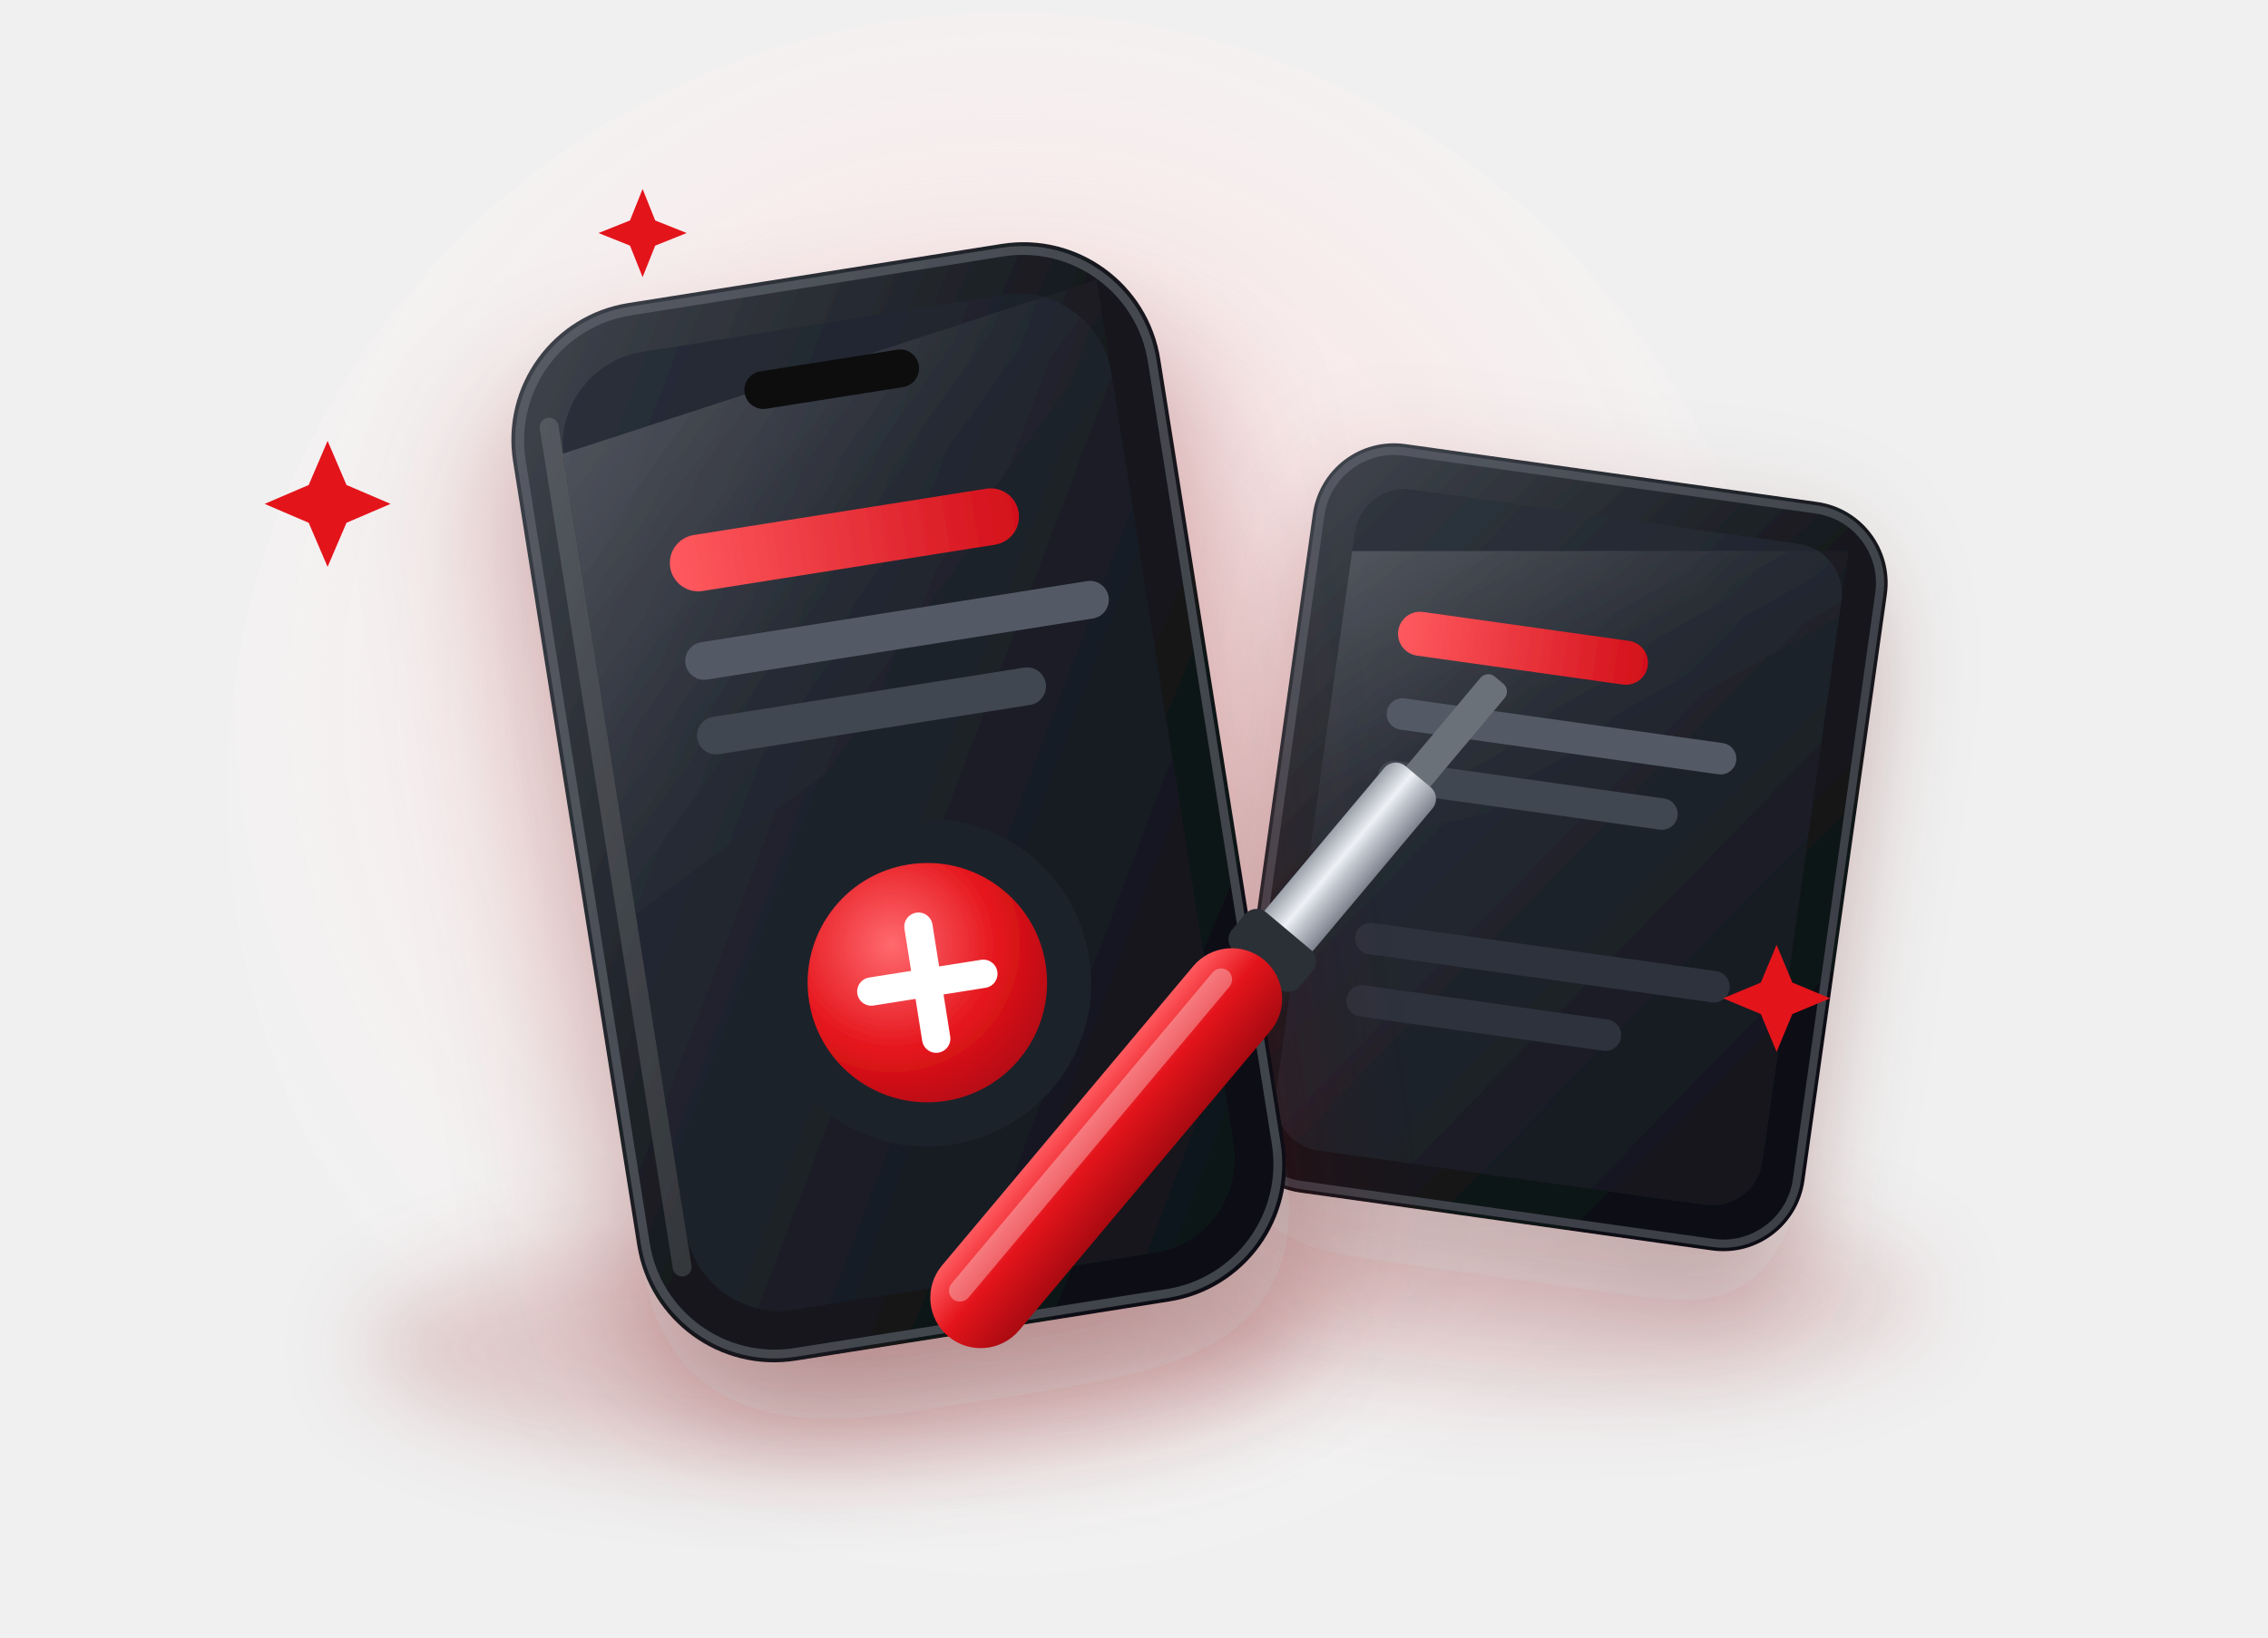
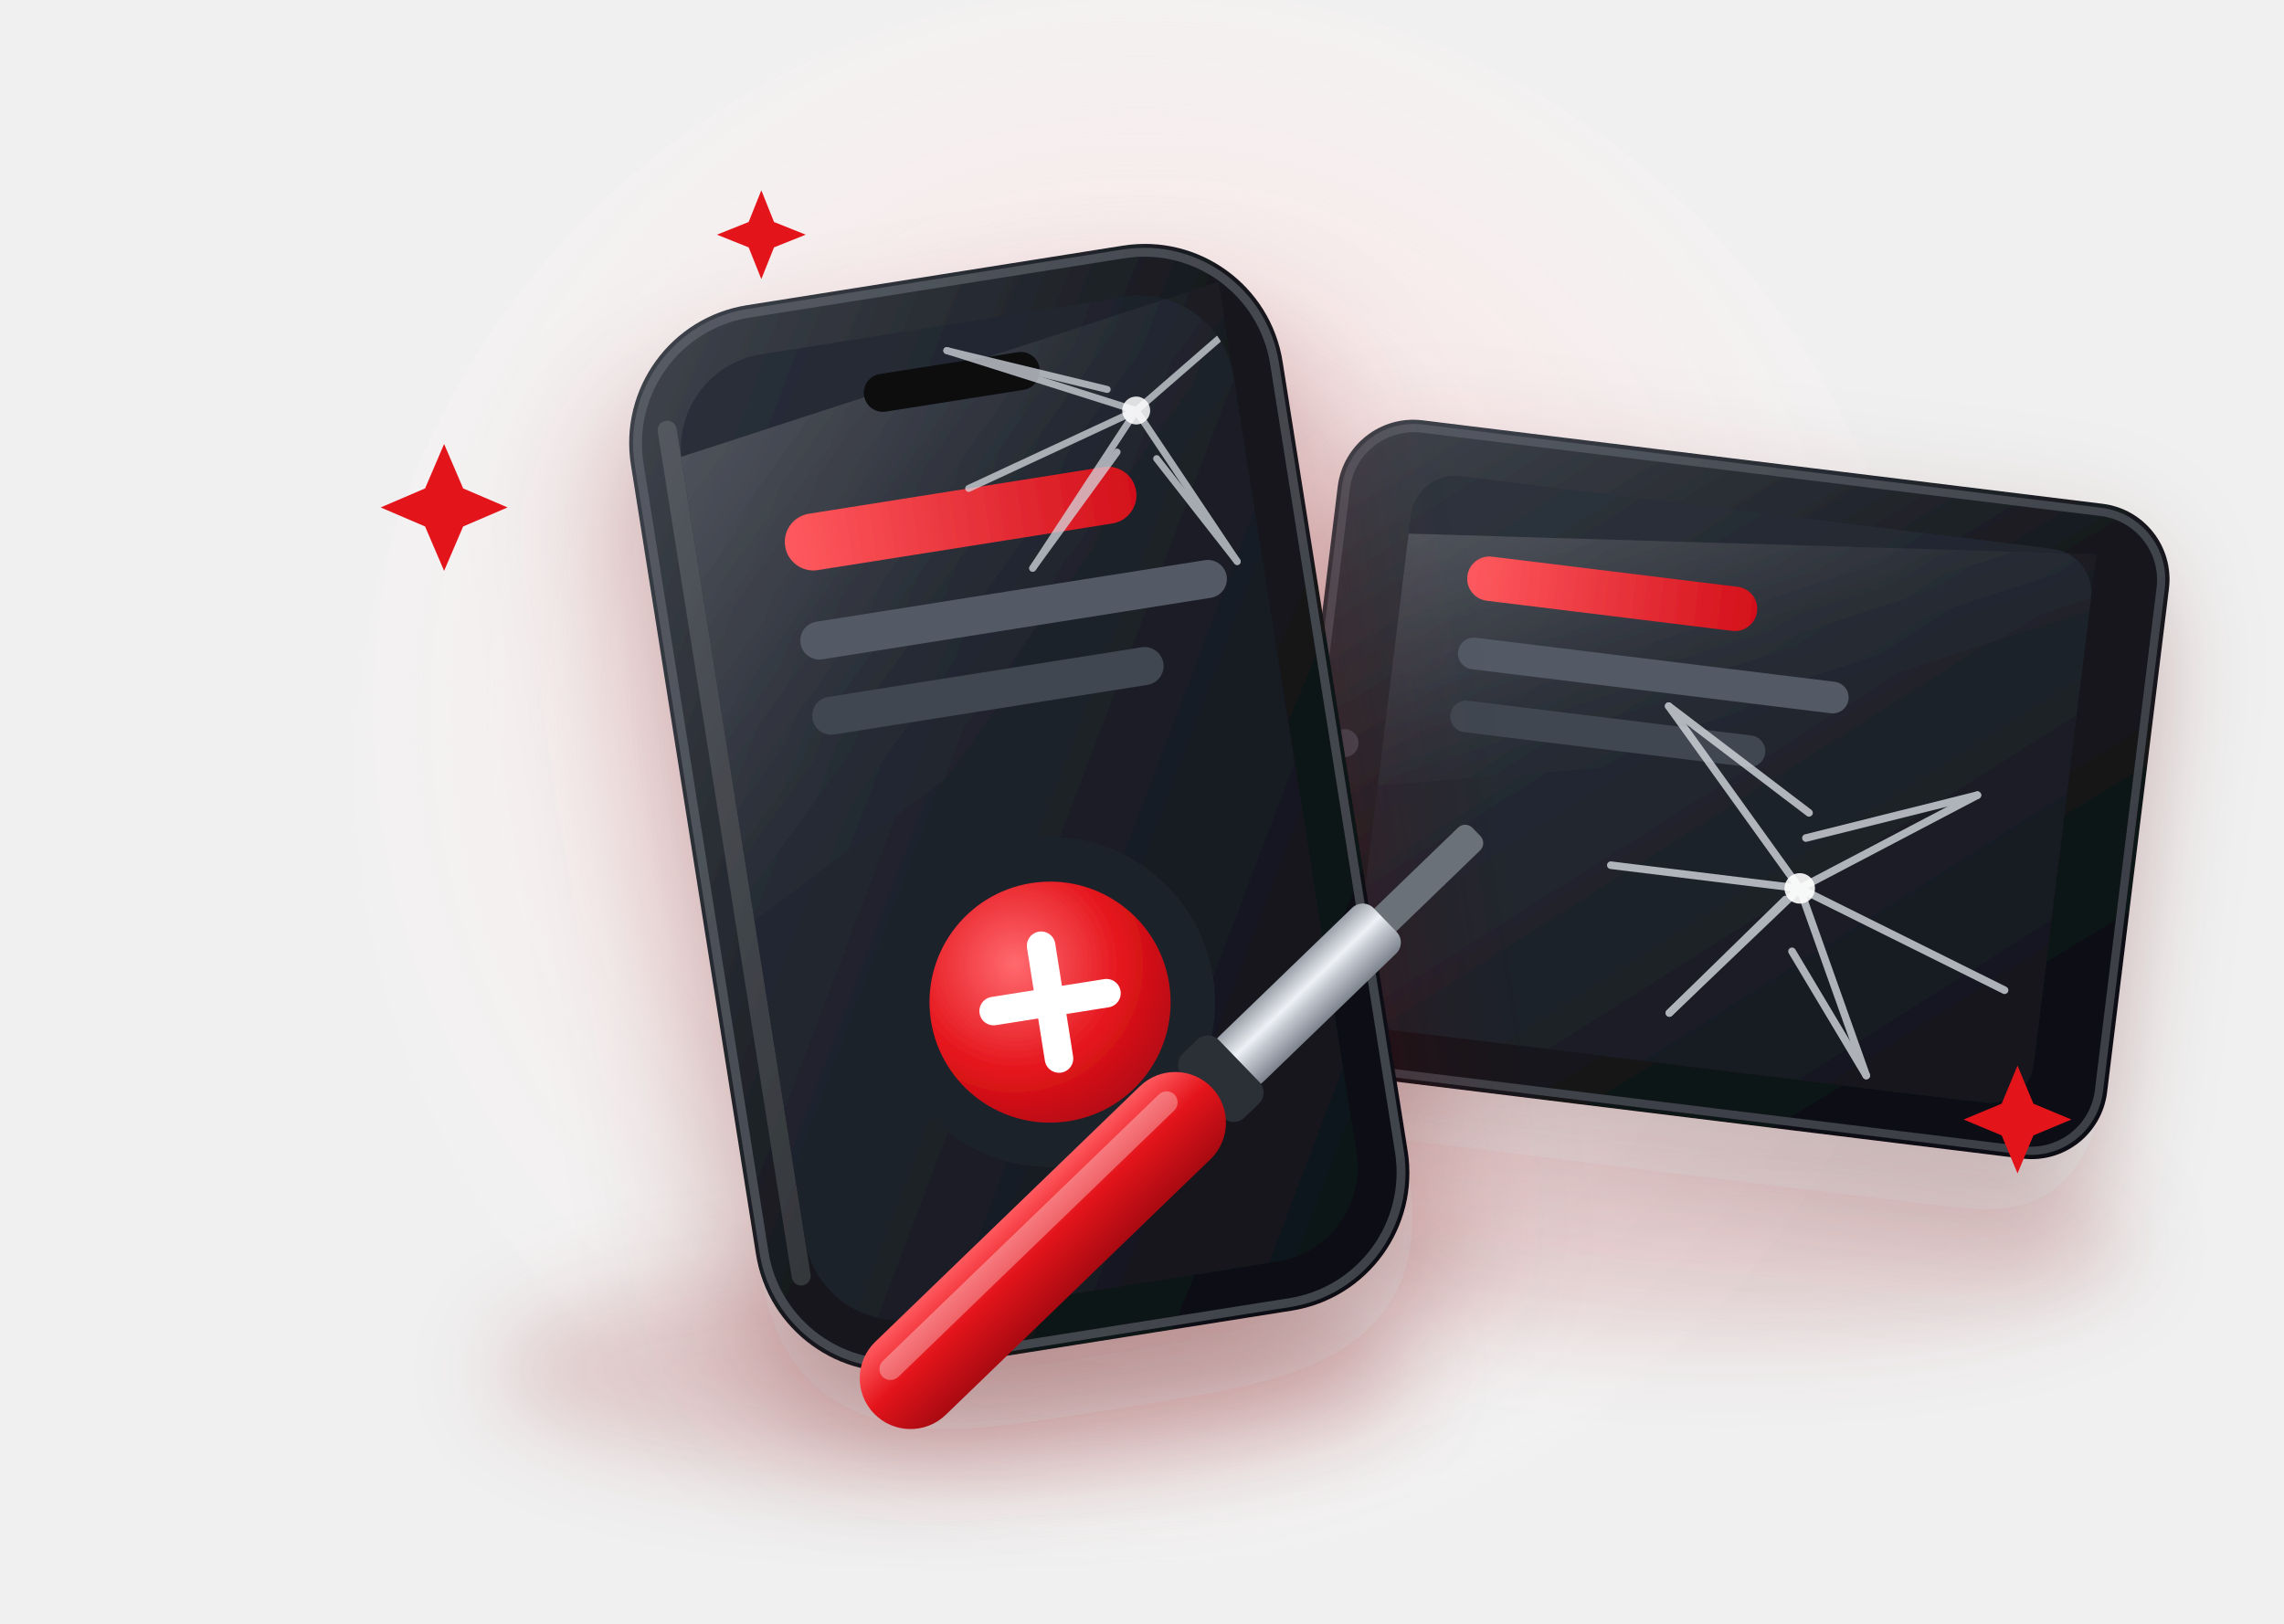
- <svg xmlns="http://www.w3.org/2000/svg" viewBox="18 0 360 260" role="img" aria-label="Reparación de celular y tablet">
+ <svg xmlns="http://www.w3.org/2000/svg" viewBox="0 0 360 256" role="img" aria-label="Reparación de celular y tablet">
  <defs>
-     <radialGradient id="mhalo" cx="50%" cy="44%" r="58%">
+     <radialGradient id="mhalo" cx="50%" cy="46%" r="58%">
      <stop offset="0%" stop-color="#ffd9db" stop-opacity="0.9" />
-       <stop offset="60%" stop-color="#ffe9ea" stop-opacity="0.45" />
+       <stop offset="60%" stop-color="#ffe9ea" stop-opacity="0.42" />
      <stop offset="100%" stop-color="#ffffff" stop-opacity="0" />
    </radialGradient>
    <linearGradient id="mframe" x1="0" y1="0" x2="1" y2="1">
      <stop offset="0%" stop-color="#41464f" />
      <stop offset="48%" stop-color="#16191e" />
      <stop offset="100%" stop-color="#0b0d11" />
    </linearGradient>
    <linearGradient id="mscreen" x1="0" y1="0" x2="1" y2="1">
      <stop offset="0%" stop-color="#2b303b" />
      <stop offset="60%" stop-color="#1a1e26" />
      <stop offset="100%" stop-color="#0f1217" />
    </linearGradient>
    <linearGradient id="tscreen" x1="0" y1="0" x2="1" y2="1">
      <stop offset="0%" stop-color="#30353f" />
      <stop offset="60%" stop-color="#1d2129" />
      <stop offset="100%" stop-color="#11141a" />
    </linearGradient>
    <linearGradient id="mglare" x1="0" y1="0" x2="1" y2="1">
      <stop offset="0%" stop-color="#fff" stop-opacity="0.2" />
      <stop offset="45%" stop-color="#fff" stop-opacity="0.03" />
      <stop offset="60%" stop-color="#fff" stop-opacity="0" />
    </linearGradient>
    <linearGradient id="mredbar" x1="0" y1="0" x2="1" y2="0">
      <stop offset="0%" stop-color="#ff5a5f" />
      <stop offset="100%" stop-color="#d3101a" />
    </linearGradient>
    <radialGradient id="mredbtn" cx="38%" cy="32%" r="75%">
      <stop offset="0%" stop-color="#ff6a6f" />
      <stop offset="60%" stop-color="#e4141b" />
      <stop offset="100%" stop-color="#b00b12" />
    </radialGradient>
    <linearGradient id="mshaft" x1="0" y1="0" x2="1" y2="0">
      <stop offset="0%" stop-color="#9aa0a9" />
      <stop offset="40%" stop-color="#eef1f5" />
      <stop offset="60%" stop-color="#c3c8d0" />
      <stop offset="100%" stop-color="#7c828c" />
    </linearGradient>
    <linearGradient id="mhandle" x1="0" y1="0" x2="1" y2="0">
      <stop offset="0%" stop-color="#ff5a5f" />
      <stop offset="45%" stop-color="#e4141b" />
      <stop offset="100%" stop-color="#a90a11" />
    </linearGradient>
    <filter id="mphone" x="-60%" y="-60%" width="220%" height="220%">
      <feDropShadow dx="0" dy="11" stdDeviation="11" flood-color="#5e1418" flood-opacity="0.34" />
    </filter>
    <filter id="mtab" x="-60%" y="-60%" width="220%" height="220%">
      <feDropShadow dx="0" dy="9" stdDeviation="9" flood-color="#5e1418" flood-opacity="0.28" />
    </filter>
    <filter id="mblur" x="-50%" y="-50%" width="200%" height="200%">
      <feGaussianBlur stdDeviation="7" />
    </filter>
    <clipPath id="phScr">
-       <rect x="136" y="48" width="78" height="154" rx="14" />
+       <rect x="116" y="52" width="88" height="154" rx="15" />
    </clipPath>
    <style>
      .float-a{animation:floatA 3.6s ease-in-out infinite;transform-box:fill-box;transform-origin:center}
      .float-b{animation:floatB 4.2s ease-in-out infinite;transform-box:fill-box;transform-origin:center}
      .screw{animation:wiggle 2.4s ease-in-out infinite;transform-box:fill-box;transform-origin:50% 12%}
      .pulse{animation:pulse 2.2s ease-in-out infinite;transform-box:fill-box;transform-origin:center}
      .scan{animation:scan 2.8s ease-in-out infinite}
-       .spark{animation:spark 2.6s ease-in-out infinite}
-       .spark.b{animation-delay:1.1s}
-       .spark.c{animation-delay:.6s}
+       .spark{animation:spark 2.6s ease-in-out infinite}.spark.b{animation-delay:1.1s}.spark.c{animation-delay:.6s}
      @keyframes floatA{0%,100%{transform:translateY(0)}50%{transform:translateY(-7px)}}
      @keyframes floatB{0%,100%{transform:translateY(-3px)}50%{transform:translateY(6px)}}
      @keyframes wiggle{0%,100%{transform:rotate(-4deg)}50%{transform:rotate(5deg)}}
      @keyframes pulse{0%,100%{transform:scale(1);opacity:1}50%{transform:scale(1.12);opacity:.92}}
      @keyframes scan{0%{transform:translateY(0);opacity:0}15%{opacity:.5}50%{transform:translateY(120px);opacity:.5}65%{opacity:0}100%{opacity:0}}
      @keyframes spark{0%,100%{opacity:0;transform:scale(.4)}45%{opacity:1;transform:scale(1)}}
      @media(prefers-reduced-motion:reduce){.float-a,.float-b,.screw,.pulse,.scan,.spark{animation:none}}
    </style>
  </defs>
-   <circle cx="178" cy="126" r="124" fill="url(#mhalo)" />
+   <circle cx="180" cy="122" r="124" fill="url(#mhalo)" />
  <g class="float-b">
-     <ellipse cx="266" cy="206" rx="58" ry="15" fill="#9a2a2f" opacity="0.16" filter="url(#mblur)" />
-     <g transform="rotate(8 262 130)" filter="url(#mtab)">
-       <rect x="220" y="74" width="92" height="120" rx="13" fill="url(#mframe)" />
-       <rect x="221.2" y="75.2" width="89.6" height="117.6" rx="11.8" fill="none" stroke="#6b7079" stroke-width="1.3" opacity="0.5" />
-       <rect x="227" y="81" width="78" height="106" rx="8" fill="url(#tscreen)" />
-       <path d="M227 92 L305 81 L305 112 L227 140 Z" fill="url(#mglare)" />
-       <rect x="236" y="100" width="40" height="7" rx="3.5" fill="url(#mredbar)" />
-       <rect x="236" y="114" width="56" height="5" rx="2.5" fill="#535a66" />
-       <rect x="236" y="124" width="48" height="5" rx="2.5" fill="#3f4651" />
-       <rect x="236" y="150" width="60" height="5" rx="2.5" fill="#2d333d" />
-       <rect x="236" y="160" width="44" height="5" rx="2.5" fill="#2d333d" />
+     <ellipse cx="272" cy="196" rx="64" ry="15" fill="#9a2a2f" opacity="0.16" filter="url(#mblur)" />
+     <g transform="rotate(7 268 120)" filter="url(#mtab)">
+       <rect x="206" y="72" width="132" height="104" rx="12" fill="url(#mframe)" />
+       <rect x="207.3" y="73.3" width="129.4" height="101.4" rx="10.8" fill="none" stroke="#6b7079" stroke-width="1.3" opacity="0.5" />
+       <rect x="218" y="80" width="108" height="88" rx="7" fill="url(#tscreen)" />
+       <path d="M218 90 L326 80 L326 108 L218 130 Z" fill="url(#mglare)" />
+       <circle cx="212" cy="124" r="2.2" fill="#454b56" />
+       <rect x="228" y="92" width="46" height="7" rx="3.5" fill="url(#mredbar)" />
+       <rect x="228" y="105" width="62" height="5" rx="2.5" fill="#535a66" />
+       <rect x="228" y="115" width="50" height="5" rx="2.5" fill="#3f4651" />
+       <g stroke="#d4d8df" stroke-width="1.2" fill="none" stroke-linecap="round" opacity="0.8">
+         <path d="M286 138 L262 112 M286 138 L312 120 M286 138 L320 150 M286 138 L300 166 M286 138 L268 160 M286 138 L256 138" />
+         <path d="M262 112 L286 126 M312 120 L286 130 M300 166 L286 148 M268 160 L284 140" />
+       </g>
+       <circle cx="286" cy="138" r="2.4" fill="#fff" opacity="0.9" />
    </g>
  </g>
  <g class="float-a">
-     <ellipse cx="150" cy="214" rx="74" ry="18" fill="#9a2a2f" opacity="0.2" filter="url(#mblur)" />
+     <ellipse cx="150" cy="216" rx="72" ry="17" fill="#9a2a2f" opacity="0.2" filter="url(#mblur)" />
    <g transform="rotate(-9 150 124)" filter="url(#mphone)">
      <rect x="108" y="44" width="104" height="170" rx="22" fill="url(#mframe)" />
      <rect x="109.3" y="45.3" width="101.4" height="167.4" rx="20.8" fill="none" stroke="#6b7079" stroke-width="1.4" opacity="0.55" />
      <rect x="113" y="60" width="3" height="138" rx="1.5" fill="#fff" opacity="0.13" />
      <rect x="116" y="52" width="88" height="154" rx="15" fill="url(#mscreen)" />
-       <g clip-path="url(#phScr)" transform="translate(-20 0)">
-         <rect class="scan" x="136" y="48" width="78" height="22" fill="#ff5a5f" opacity="0" />
+       <g clip-path="url(#phScr)">
+         <rect class="scan" x="116" y="52" width="88" height="22" fill="#ff5a5f" opacity="0" />
      </g>
      <path d="M116 66 L204 52 L204 94 L116 140 Z" fill="url(#mglare)" />
      <rect x="146" y="58" width="28" height="6" rx="3" fill="#0a0c10" />
-       <rect x="130" y="82" width="56" height="9" rx="4.5" fill="url(#mredbar)" />
-       <rect x="130" y="99" width="68" height="6" rx="3" fill="#535a66" />
-       <rect x="130" y="111" width="56" height="6" rx="3" fill="#3f4651" />
+       <rect x="130" y="78" width="56" height="9" rx="4.5" fill="url(#mredbar)" />
+       <rect x="130" y="95" width="68" height="6" rx="3" fill="#535a66" />
+       <rect x="130" y="107" width="56" height="6" rx="3" fill="#3f4651" />
+       <g clip-path="url(#phScr)" stroke="#d4d8df" stroke-width="1.1" fill="none" stroke-linecap="round" opacity="0.75">
+         <path d="M188 70 L160 56 M188 70 L204 60 M188 70 L200 96 M188 70 L168 92 M188 70 L160 78" />
+         <path d="M160 56 L184 66 M200 96 L190 78 M168 92 L184 76" />
+       </g>
+       <circle cx="188" cy="70" r="2.2" fill="#fff" opacity="0.85" />
      <g class="pulse">
-         <circle cx="160" cy="158" r="26" fill="#1d222b" />
-         <circle cx="160" cy="158" r="19" fill="url(#mredbtn)" />
-         <path d="M160 149v18 M151 158h18" stroke="#fff" stroke-width="4.5" stroke-linecap="round" />
+         <circle cx="160" cy="160" r="26" fill="#1d222b" />
+         <circle cx="160" cy="160" r="19" fill="url(#mredbtn)" />
+         <path d="M160 151v18 M151 160h18" stroke="#fff" stroke-width="4.5" stroke-linecap="round" />
      </g>
    </g>
  </g>
-   <g class="screw" transform="rotate(40 222 150)">
-     <rect x="218.5" y="96" width="5" height="22" rx="1.6" fill="#6b7178" />
-     <rect x="216" y="116" width="10" height="34" rx="2.4" fill="url(#mshaft)" />
-     <rect x="214" y="148" width="14" height="8" rx="2.4" fill="#2b2f36" />
-     <rect x="213" y="154" width="16" height="78" rx="8" fill="url(#mhandle)" />
-     <rect x="216" y="159" width="3.5" height="68" rx="1.8" fill="#fff" opacity="0.32" />
+   <g class="screw" transform="rotate(46 196 168)">
+     <rect x="192.5" y="116" width="5" height="22" rx="1.6" fill="#6b7178" />
+     <rect x="190" y="136" width="10" height="34" rx="2.4" fill="url(#mshaft)" />
+     <rect x="188" y="168" width="14" height="8" rx="2.4" fill="#2b2f36" />
+     <rect x="187" y="174" width="16" height="74" rx="8" fill="url(#mhandle)" />
+     <rect x="190" y="179" width="3.5" height="64" rx="1.8" fill="#fff" opacity="0.32" />
  </g>
  <g fill="#e4141b">
    <path class="spark" d="M70 70l3 7 7 3-7 3-3 7-3-7-7-3 7-3z" />
-     <path class="spark b" d="M300 150l2.5 6 6 2.5-6 2.5-2.5 6-2.5-6-6-2.5 6-2.5z" />
+     <path class="spark b" d="M318 168l2.5 6 6 2.5-6 2.5-2.5 6-2.5-6-6-2.5 6-2.5z" />
    <path class="spark c" d="M120 30l2 5 5 2-5 2-2 5-2-5-5-2 5-2z" />
  </g>
</svg>
